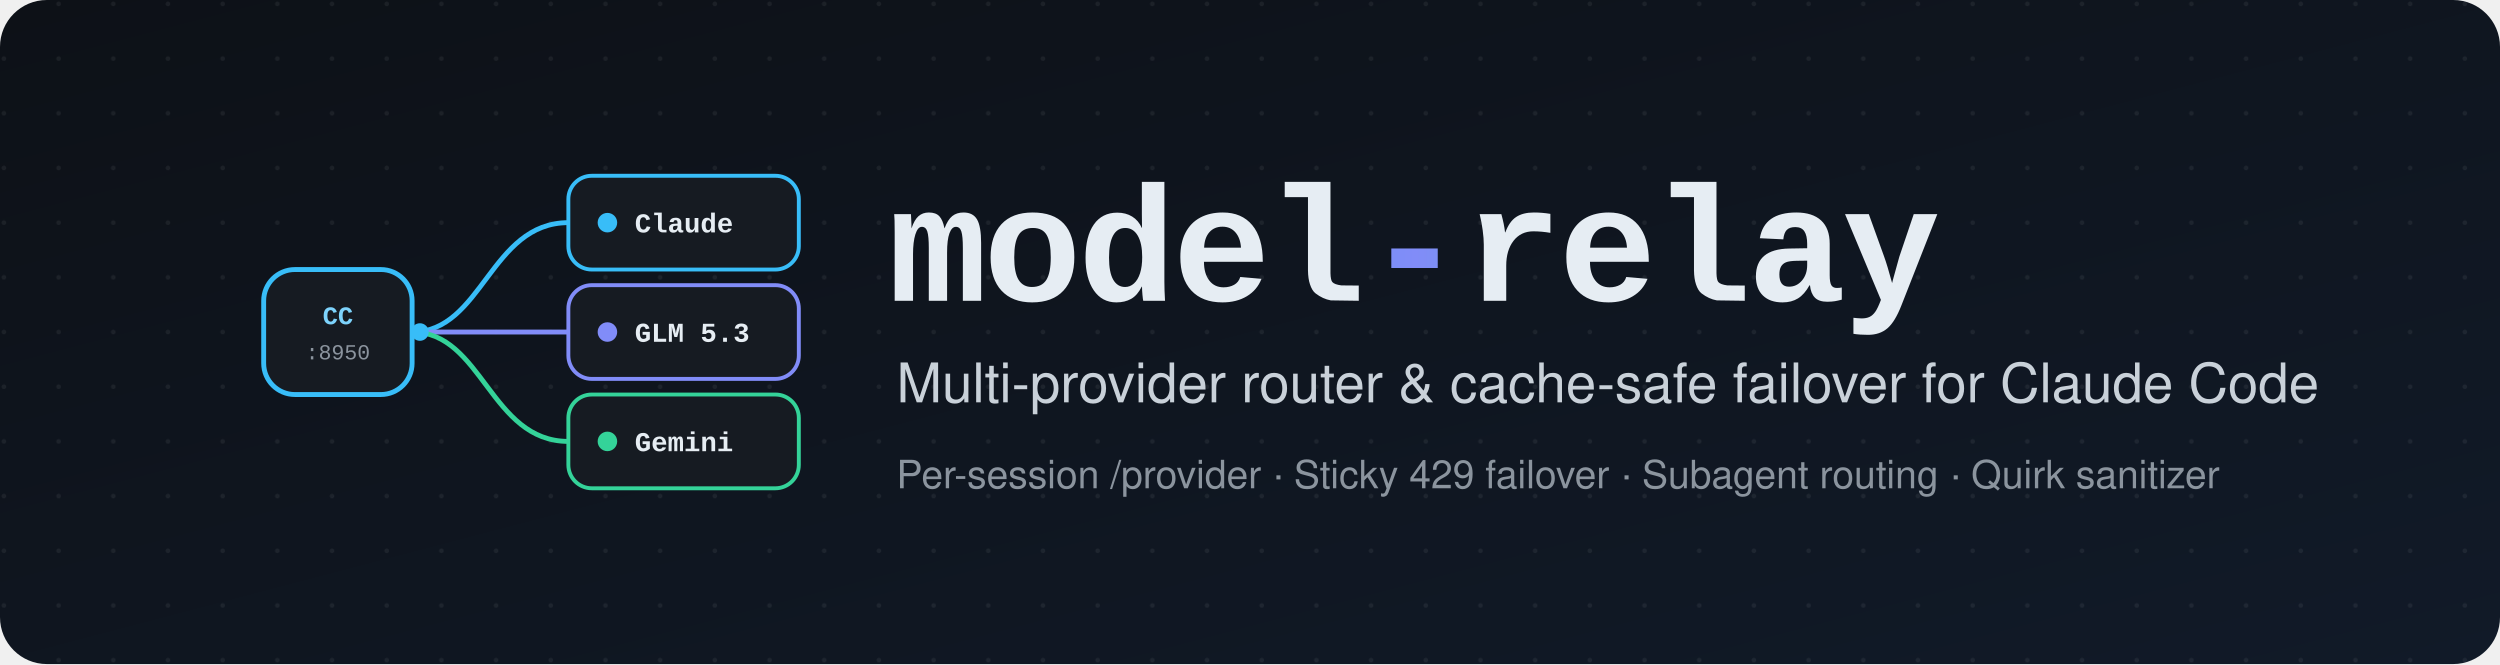
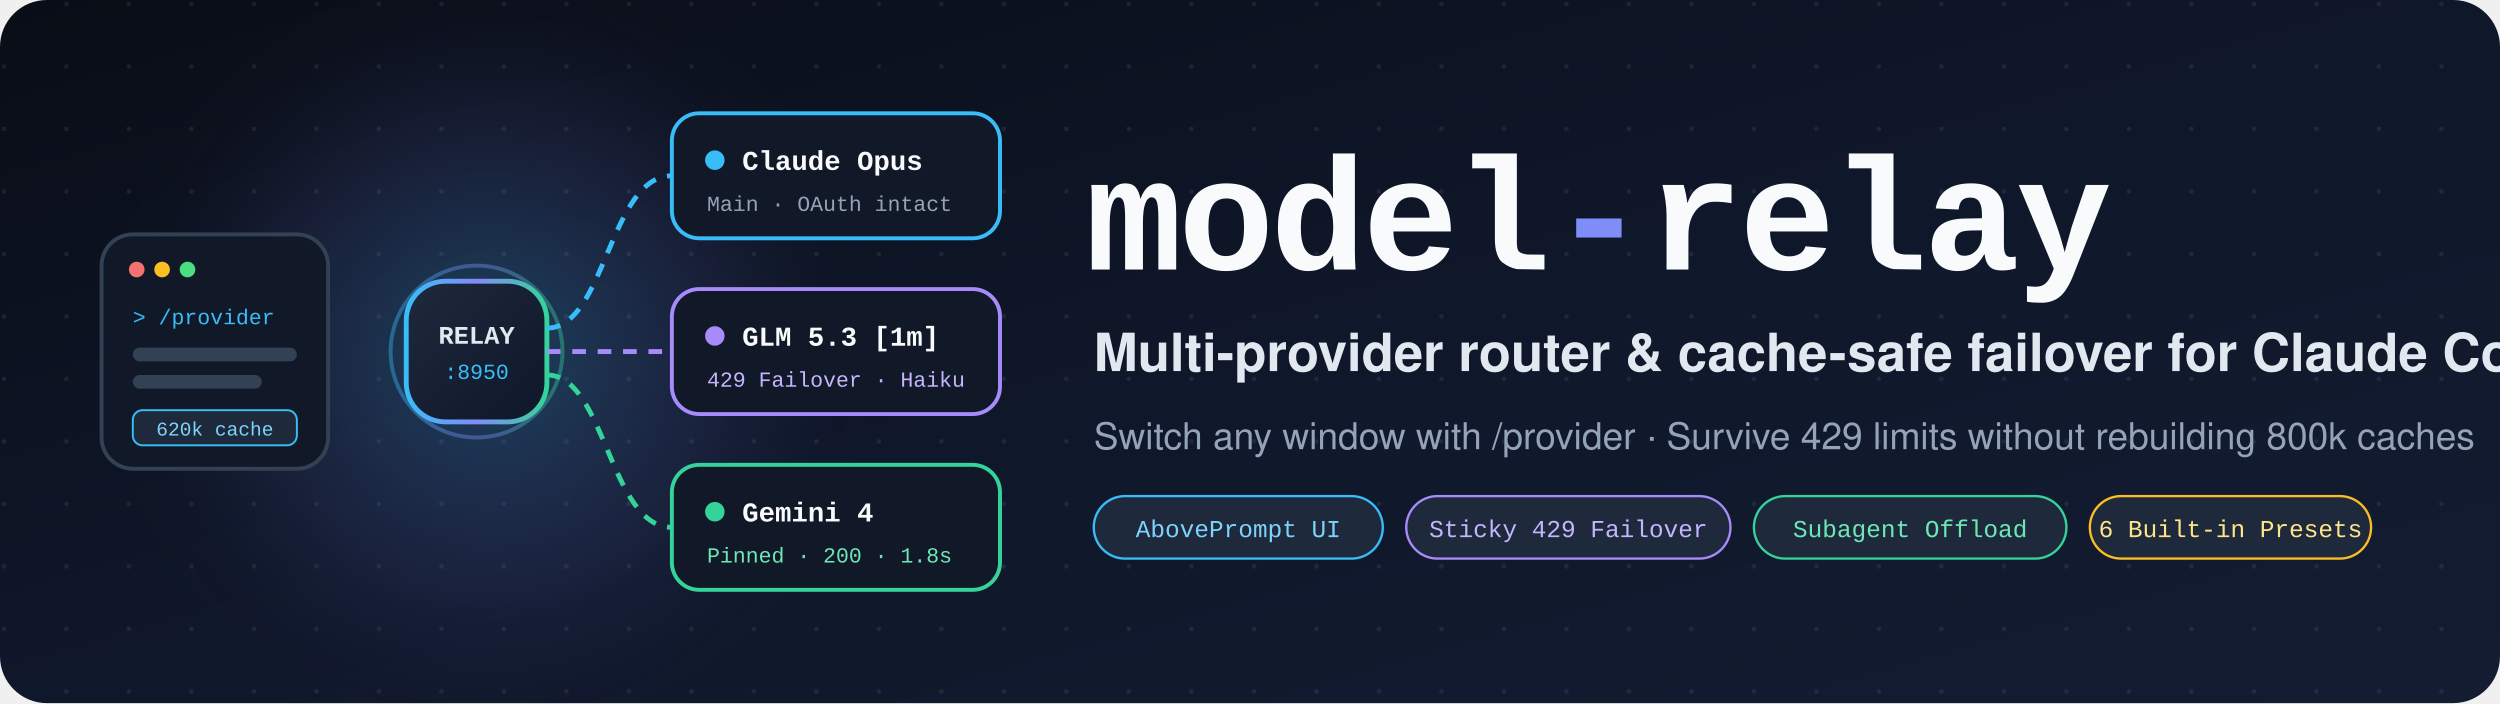
- <svg xmlns="http://www.w3.org/2000/svg" width="1280" height="340" viewBox="0 0 1280 340" role="img" aria-label="model-relay: multi-provider router and cache-safe failover for Claude Code">
+ <svg xmlns="http://www.w3.org/2000/svg" width="1280" height="360" viewBox="0 0 1280 360" role="img" aria-label="model-relay: multi-provider router and cache-safe 429 failover for Claude Code">
  <defs>
    <linearGradient id="bg" x1="0" y1="0" x2="1" y2="1">
-       <stop offset="0" stop-color="#0d1117" />
-       <stop offset="1" stop-color="#111a28" />
+       <stop offset="0" stop-color="#090d16" />
+       <stop offset="0.5" stop-color="#0f172a" />
+       <stop offset="1" stop-color="#131c31" />
    </linearGradient>
    <linearGradient id="accent" x1="0" y1="0" x2="1" y2="0">
      <stop offset="0" stop-color="#38bdf8" />
      <stop offset="0.5" stop-color="#818cf8" />
      <stop offset="1" stop-color="#34d399" />
    </linearGradient>
-     <pattern id="dots" width="28" height="28" patternUnits="userSpaceOnUse">
-       <circle cx="2" cy="2" r="1.2" fill="#ffffff" opacity="0.06" />
+     <linearGradient id="hubGrad" x1="0" y1="0" x2="1" y2="1">
+       <stop offset="0" stop-color="#1e293b" />
+       <stop offset="1" stop-color="#0f172a" />
+     </linearGradient>
+     <radialGradient id="halo" cx="50%" cy="50%" r="50%">
+       <stop offset="0%" stop-color="#38bdf8" stop-opacity="0.28" />
+       <stop offset="60%" stop-color="#818cf8" stop-opacity="0.08" />
+       <stop offset="100%" stop-color="#090d16" stop-opacity="0" />
+     </radialGradient>
+     <pattern id="grid" width="32" height="32" patternUnits="userSpaceOnUse">
+       <circle cx="2" cy="2" r="1.2" fill="#94a3b8" opacity="0.12" />
    </pattern>
    <style>
      .mono { font-family: ui-monospace, SFMono-Regular, Menlo, Consolas, "Liberation Mono", monospace; }
      .sans { font-family: -apple-system, BlinkMacSystemFont, "Segoe UI", Helvetica, Arial, sans-serif; }
-       .pulse1 { animation: p1 6s ease-in-out infinite; }
-       .pulse2 { animation: p2 6s ease-in-out infinite; }
-       .pulse3 { animation: p3 6s ease-in-out infinite; }
-       @keyframes p1 { 0%, 30% { opacity: 1; } 35%, 95% { opacity: 0.3; } 100% { opacity: 1; } }
-       @keyframes p2 { 0%, 30% { opacity: 0.3; } 35%, 65% { opacity: 1; } 70%, 100% { opacity: 0.3; } }
-       @keyframes p3 { 0%, 65% { opacity: 0.3; } 70%, 95% { opacity: 1; } 100% { opacity: 0.3; } }
-       .dotMove { animation: dm 3s ease-in-out infinite; }
-       @keyframes dm { 0% { transform: translate(0, 0); opacity: 0; } 20% { opacity: 1; } 80% { opacity: 1; } 100% { transform: translate(88px, 0); opacity: 0; } }
+       .lane1 { animation: l1 9s ease-in-out infinite; }
+       .lane2 { animation: l2 9s ease-in-out infinite; }
+       .lane3 { animation: l3 9s ease-in-out infinite; }
+       @keyframes l1 { 0%, 30% { opacity: 1; } 34%, 95% { opacity: 0.28; } 100% { opacity: 1; } }
+       @keyframes l2 { 0%, 30% { opacity: 0.28; } 35%, 65% { opacity: 1; } 70%, 100% { opacity: 0.28; } }
+       @keyframes l3 { 0%, 65% { opacity: 0.28; } 70%, 95% { opacity: 1; } 100% { opacity: 0.28; } }
+       .dash { stroke-dasharray: 7 6; animation: d 1.4s linear infinite; }
+       @keyframes d { to { stroke-dashoffset: -26; } }
+       .ring { animation: r 4.5s ease-in-out infinite; transform-origin: 214px 180px; }
+       @keyframes r { 0%, 100% { opacity: 0.35; transform: scale(0.96); } 50% { opacity: 0.9; transform: scale(1.04); } }
    </style>
  </defs>
-   <rect width="1280" height="340" rx="24" fill="url(#bg)" />
-   <rect width="1280" height="340" rx="24" fill="url(#dots)" />
-   <g transform="translate(135 82)">
-     <rect x="0" y="56" width="76" height="64" rx="16" fill="#161b22" stroke="#38bdf8" stroke-width="2.5" />
-     <text x="38" y="84" text-anchor="middle" class="mono" font-size="13" font-weight="700" fill="#7dd3fc">CC</text>
-     <text x="38" y="102" text-anchor="middle" class="mono" font-size="11" fill="#8b949e">:8950</text>
-     <path d="M76 88 C 112 88, 116 32, 156 32" fill="none" stroke="#38bdf8" stroke-width="2.5" class="pulse1" />
-     <path d="M76 88 L 156 88" fill="none" stroke="#818cf8" stroke-width="2.5" class="pulse2" />
-     <path d="M76 88 C 112 88, 116 144, 156 144" fill="none" stroke="#34d399" stroke-width="2.5" class="pulse3" />
-     <circle cx="80" cy="88" r="4.5" fill="#38bdf8" class="dotMove" />
-     <g class="pulse1">
-       <rect x="156" y="8" width="118" height="48" rx="12" fill="#161b22" stroke="#38bdf8" stroke-width="2" />
-       <circle cx="176" cy="32" r="5" fill="#38bdf8" />
-       <text x="190" y="37" class="mono" font-size="14" font-weight="600" fill="#e6edf3">Claude</text>
+   <rect width="1280" height="360" rx="24" fill="url(#bg)" />
+   <rect width="1280" height="360" rx="24" fill="url(#grid)" />
+   <circle cx="250" cy="180" r="210" fill="url(#halo)" />
+   <g transform="translate(52 44)">
+     <rect x="0" y="76" width="116" height="120" rx="16" fill="#111827" stroke="#334155" stroke-width="2" />
+     <circle cx="18" cy="94" r="4" fill="#f87171" />
+     <circle cx="31" cy="94" r="4" fill="#fbbf24" />
+     <circle cx="44" cy="94" r="4" fill="#4ade80" />
+     <text x="16" y="122" class="mono" font-size="11" fill="#38bdf8">&gt; /provider</text>
+     <rect x="16" y="134" width="84" height="7" rx="3.5" fill="#334155" />
+     <rect x="16" y="148" width="66" height="7" rx="3.5" fill="#334155" />
+     <rect x="16" y="166" width="84" height="18" rx="5" fill="#1e293b" stroke="#38bdf8" stroke-width="1" />
+     <text x="58" y="179" text-anchor="middle" class="mono" font-size="10" fill="#7dd3fc">620k cache</text>
+     <line x1="116" y1="136" x2="156" y2="136" stroke="url(#accent)" stroke-width="3" class="dash" />
+     <circle cx="192" cy="136" r="44" fill="none" stroke="url(#accent)" stroke-width="2" opacity="0.4" class="ring" />
+     <rect x="156" y="100" width="72" height="72" rx="20" fill="url(#hubGrad)" stroke="url(#accent)" stroke-width="2.5" />
+     <text x="192" y="132" text-anchor="middle" class="mono" font-size="13" font-weight="700" fill="#e2e8f0">RELAY</text>
+     <text x="192" y="150" text-anchor="middle" class="mono" font-size="11" fill="#38bdf8">:8950</text>
+     <path d="M228 124 C 258 124, 260 46, 292 46" fill="none" stroke="#38bdf8" stroke-width="2.5" class="lane1 dash" />
+     <path d="M228 136 L 292 136" fill="none" stroke="#a78bfa" stroke-width="2.5" class="lane2 dash" />
+     <path d="M228 148 C 258 148, 260 226, 292 226" fill="none" stroke="#34d399" stroke-width="2.5" class="lane3 dash" />
+     <g class="lane1">
+       <rect x="292" y="14" width="168" height="64" rx="14" fill="#111827" stroke="#38bdf8" stroke-width="2" />
+       <circle cx="314" cy="38" r="5" fill="#38bdf8" />
+       <text x="328" y="43" class="mono" font-size="14" font-weight="700" fill="#f8fafc">Claude Opus</text>
+       <text x="310" y="64" class="mono" font-size="11" fill="#94a3b8">Main · OAuth intact</text>
    </g>
-     <g class="pulse2">
-       <rect x="156" y="64" width="118" height="48" rx="12" fill="#161b22" stroke="#818cf8" stroke-width="2" />
-       <circle cx="176" cy="88" r="5" fill="#818cf8" />
-       <text x="190" y="93" class="mono" font-size="14" font-weight="600" fill="#e6edf3">GLM 5.3</text>
+     <g class="lane2">
+       <rect x="292" y="104" width="168" height="64" rx="14" fill="#111827" stroke="#a78bfa" stroke-width="2" />
+       <circle cx="314" cy="128" r="5" fill="#a78bfa" />
+       <text x="328" y="133" class="mono" font-size="14" font-weight="700" fill="#f8fafc">GLM 5.3 [1m]</text>
+       <text x="310" y="154" class="mono" font-size="11" fill="#c4b5fd">429 Failover · Haiku</text>
    </g>
-     <g class="pulse3">
-       <rect x="156" y="120" width="118" height="48" rx="12" fill="#161b22" stroke="#34d399" stroke-width="2" />
-       <circle cx="176" cy="144" r="5" fill="#34d399" />
-       <text x="190" y="149" class="mono" font-size="14" font-weight="600" fill="#e6edf3">Gemini</text>
+     <g class="lane3">
+       <rect x="292" y="194" width="168" height="64" rx="14" fill="#111827" stroke="#34d399" stroke-width="2" />
+       <circle cx="314" cy="218" r="5" fill="#34d399" />
+       <text x="328" y="223" class="mono" font-size="14" font-weight="700" fill="#f8fafc">Gemini 4</text>
+       <text x="310" y="244" class="mono" font-size="11" fill="#6ee7b7">Pinned · 200 · 1.8s</text>
    </g>
  </g>
-   <text x="455" y="154" class="mono" font-size="84" font-weight="700" fill="#e6edf3" letter-spacing="-2">model<tspan fill="url(#accent)">-</tspan>relay</text>
-   <text x="459" y="206" class="sans" font-size="28" fill="#c9d1d9">Multi-provider router &amp; cache-safe failover for Claude Code</text>
-   <text x="459" y="250" class="sans" font-size="20" fill="#8b949e">Per-session /provider · Sticky 429 failover · Subagent routing · Quirk sanitizer</text>
+   <text x="556" y="138" class="mono" font-size="82" font-weight="700" fill="#f8fafc" letter-spacing="-2">model<tspan fill="url(#accent)">-</tspan>relay</text>
+   <text x="560" y="190" class="sans" font-size="27" font-weight="600" fill="#e2e8f0">Multi-provider router &amp; cache-safe failover for Claude Code</text>
+   <text x="560" y="230" class="sans" font-size="19" fill="#94a3b8">Switch any window with /provider · Survive 429 limits without rebuilding 800k caches</text>
+   <g transform="translate(560 254)">
+     <rect x="0" y="0" width="148" height="32" rx="16" fill="#1e293b" stroke="#38bdf8" stroke-width="1.2" />
+     <text x="74" y="21" text-anchor="middle" class="mono" font-size="12.5" fill="#7dd3fc">AbovePrompt UI</text>
+     <rect x="160" y="0" width="166" height="32" rx="16" fill="#1e293b" stroke="#a78bfa" stroke-width="1.2" />
+     <text x="243" y="21" text-anchor="middle" class="mono" font-size="12.5" fill="#c4b5fd">Sticky 429 Failover</text>
+     <rect x="338" y="0" width="160" height="32" rx="16" fill="#1e293b" stroke="#34d399" stroke-width="1.2" />
+     <text x="418" y="21" text-anchor="middle" class="mono" font-size="12.5" fill="#6ee7b7">Subagent Offload</text>
+     <rect x="510" y="0" width="144" height="32" rx="16" fill="#1e293b" stroke="#fbbf24" stroke-width="1.2" />
+     <text x="582" y="21" text-anchor="middle" class="mono" font-size="12.5" fill="#fde68a">6 Built-in Presets</text>
+   </g>
</svg>
